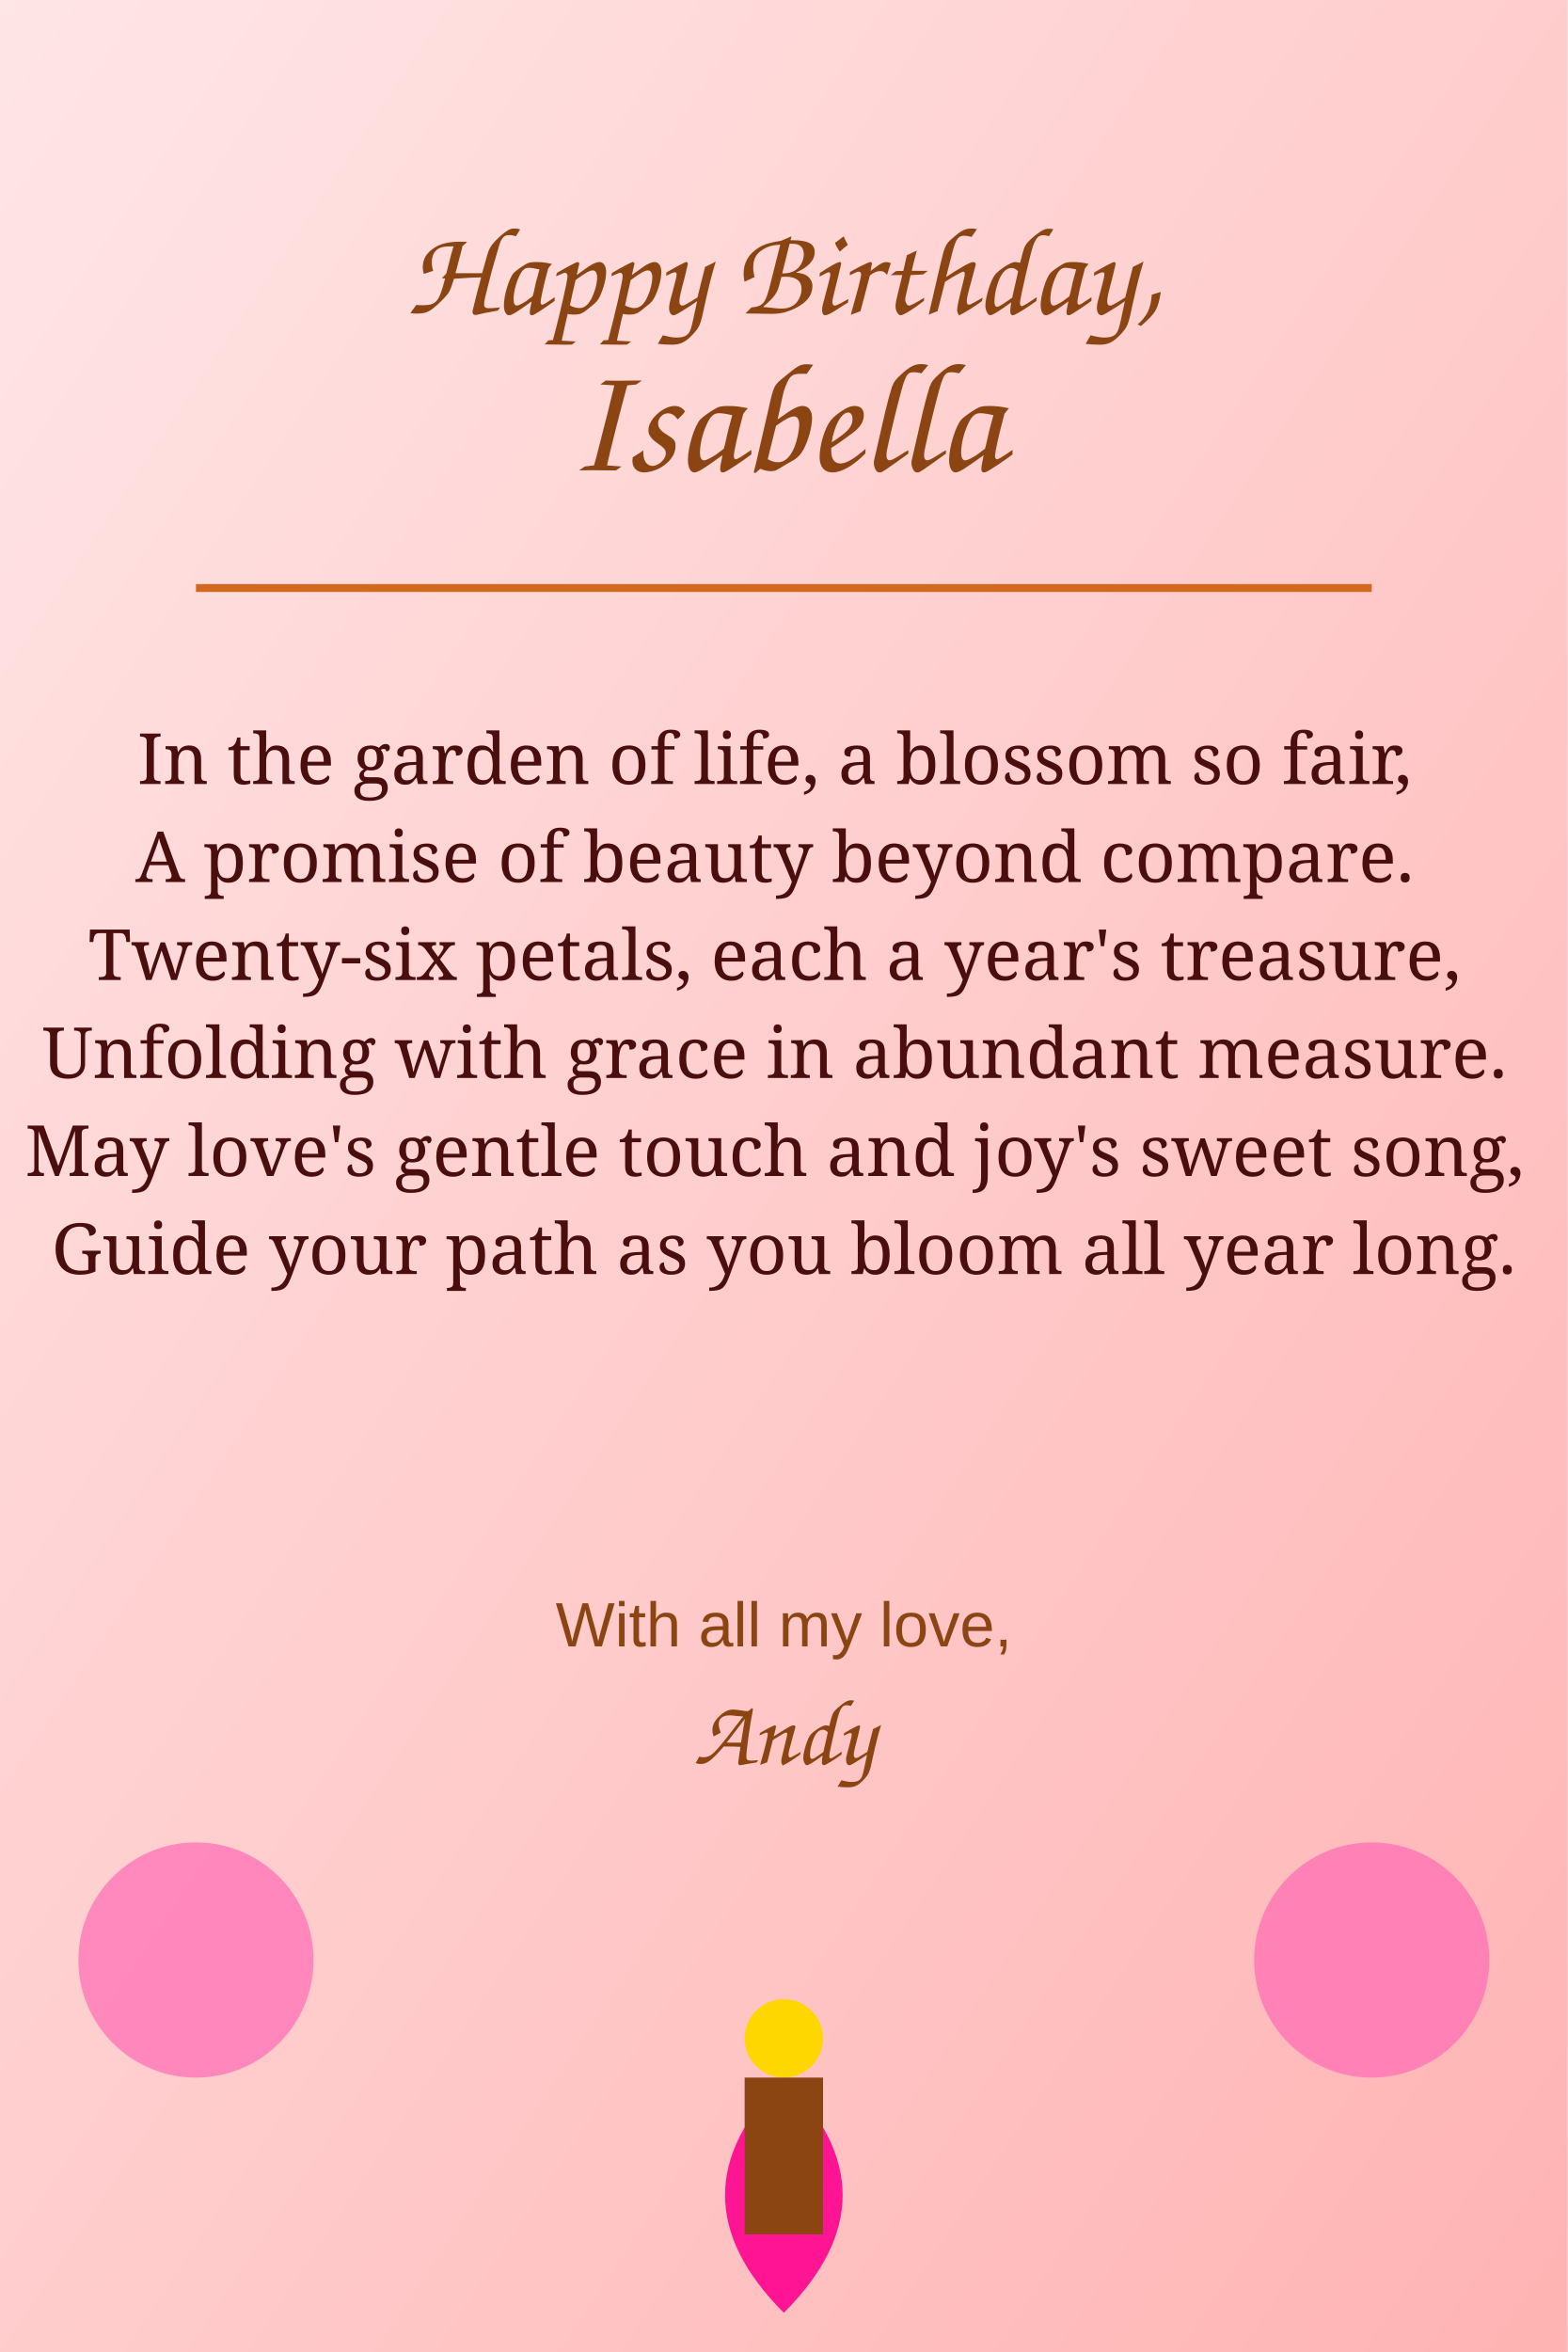
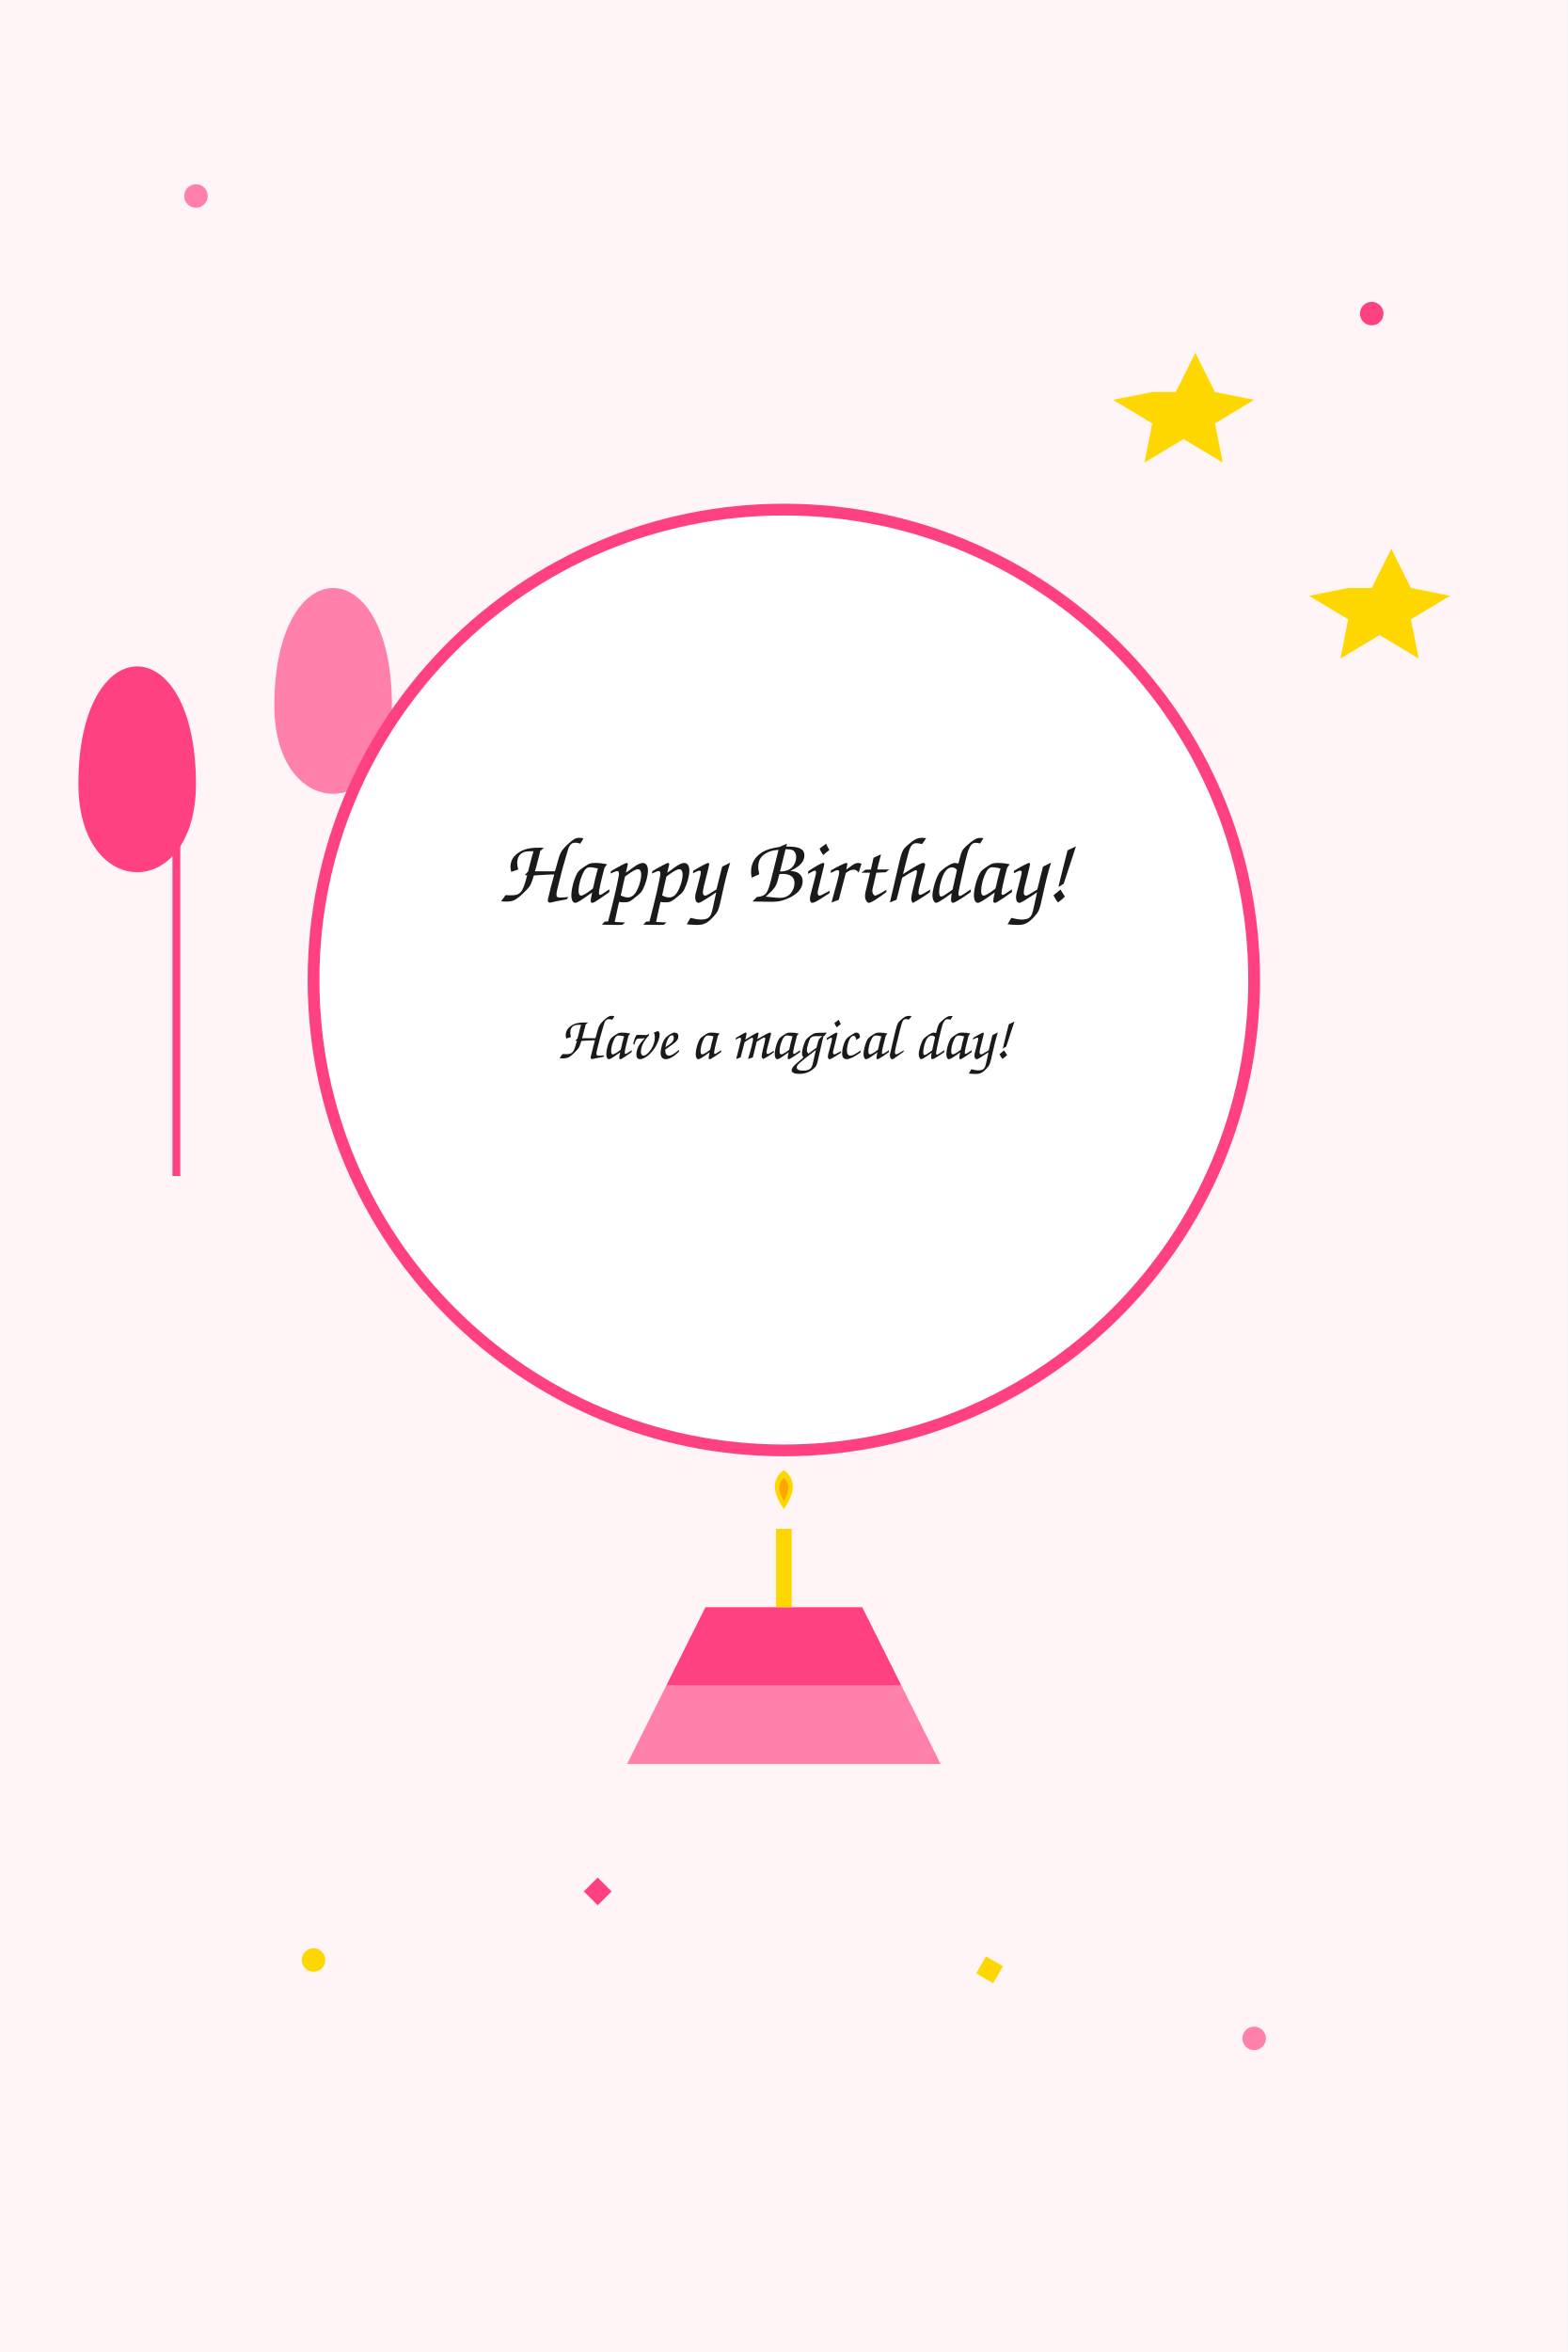
- <svg xmlns="http://www.w3.org/2000/svg" width="400" height="600">
-   <defs>
-     <linearGradient id="bg-gradient" x1="0%" y1="0%" x2="100%" y2="100%">
-       <stop offset="0%" style="stop-color:#ffe6e6;stop-opacity:1" />
-       <stop offset="100%" style="stop-color:#ffb3b3;stop-opacity:1" />
-     </linearGradient>
-   </defs>
-   <rect width="100%" height="100%" fill="url(#bg-gradient)" />
-   <text x="200" y="80" font-family="Brush Script MT, cursive" font-size="32" fill="#8B4513" text-anchor="middle">Happy Birthday,</text>
-   <text x="200" y="120" font-family="Brush Script MT, cursive" font-size="40" fill="#8B4513" text-anchor="middle">Isabella</text>
-   <line x1="50" y1="150" x2="350" y2="150" stroke="#D2691E" stroke-width="2" />
-   <text x="200" y="200" font-family="Georgia, serif" font-size="18" fill="#4A0E0E" text-anchor="middle">
-     <tspan x="200" dy="0">In the garden of life, a blossom so fair,</tspan>
-     <tspan x="200" dy="25">A promise of beauty beyond compare.</tspan>
-     <tspan x="200" dy="25">Twenty-six petals, each a year's treasure,</tspan>
-     <tspan x="200" dy="25">Unfolding with grace in abundant measure.</tspan>
-     <tspan x="200" dy="25">May love's gentle touch and joy's sweet song,</tspan>
-     <tspan x="200" dy="25">Guide your path as you bloom all year long.</tspan>
-   </text>
-   <text x="200" y="420" font-family="Arial, sans-serif" font-size="16" fill="#8B4513" text-anchor="middle">With all my love,</text>
-   <text x="200" y="450" font-family="Brush Script MT, cursive" font-size="24" fill="#8B4513" text-anchor="middle">Andy</text>
-   <circle cx="50" cy="500" r="30" fill="#FF69B4" opacity="0.7" />
-   <circle cx="350" cy="500" r="30" fill="#FF69B4" opacity="0.7" />
-   <path d="M200,530 Q170,560 200,590 Q230,560 200,530" fill="#FF1493" />
-   <circle cx="200" cy="520" r="10" fill="#FFD700" />
-   <rect x="190" y="530" width="20" height="40" fill="#8B4513" />
+ <svg xmlns="http://www.w3.org/2000/svg" width="400" height="600" viewBox="0 0 400 600">
+   <style>
+     @keyframes flicker {
+       0% { transform: scale(1) translate(0, 0); }
+       25% { transform: scale(1.1) translate(0.5px, -0.5px); }
+       50% { transform: scale(0.9) translate(-0.5px, 0.5px); }
+       75% { transform: scale(1.2) translate(-0.5px, -0.5px); }
+       100% { transform: scale(1) translate(0, 0); }
+     }
+     .flame {
+       animation: flicker 1s ease-in-out infinite;
+       transform-origin: center bottom;
+       transform-box: fill-box;
+     }
+   </style>
+   <rect width="400" height="600" fill="#FFF5F7" />
+   <g class="balloons">
+     <path d="M50,200 C50,160 20,160 20,200 C20,230 50,230 50,200" fill="#FF4081" />
+     <path d="M45,200 L45,300" stroke="#FF4081" stroke-width="2" />
+     <path d="M100,180 C100,140 70,140 70,180 C70,210 100,210 100,180" fill="#FF80AB" />
+     <path d="M95,180 L95,280" stroke="#FF80AB" stroke-width="2" />
+   </g>
+   <g class="stars">
+     <path d="M300,100 L305,90 L310,100 L320,102 L310,108 L312,118 L302,112 L292,118 L294,108 L284,102 L294,100 Z" fill="#FFD700" />
+     <path d="M350,150 L355,140 L360,150 L370,152 L360,158 L362,168 L352,162 L342,168 L344,158 L334,152 L344,150 Z" fill="#FFD700" />
+   </g>
+   <g transform="translate(200,250)">
+     <circle cx="0" cy="0" r="120" fill="#FFF" stroke="#FF4081" stroke-width="3" />
+     <text x="0" y="-20" fill="#1A1A1A" font-family="Comic Sans MS" font-size="24" text-anchor="middle">
+       Happy Birthday!
+     </text>
+     <text x="0" y="20" fill="#1A1A1A" font-family="Comic Sans MS" font-size="16" text-anchor="middle">
+       Have a magical day!
+     </text>
+   </g>
+   <g class="confetti">
+     <circle cx="50" cy="50" r="3" fill="#FF80AB" />
+     <circle cx="350" cy="80" r="3" fill="#FF4081" />
+     <circle cx="80" cy="500" r="3" fill="#FFD700" />
+     <circle cx="320" cy="520" r="3" fill="#FF80AB" />
+     <rect x="150" y="480" width="5" height="5" fill="#FF4081" transform="rotate(45,152.5,482.5)" />
+     <rect x="250" y="500" width="5" height="5" fill="#FFD700" transform="rotate(30,252.5,502.5)" />
+   </g>
+   <g transform="translate(200,450)">
+     <path d="M-40,0 L40,0 L30,-20 L-30,-20 Z" fill="#FF80AB" />
+     <path d="M-30,-20 L30,-20 L20,-40 L-20,-40 Z" fill="#FF4081" />
+     <rect x="-2" y="-60" width="4" height="20" fill="#FFD700" />
+     <g class="flame">
+       <path d="M0,-65 C2,-68 4,-72 0,-75 C-4,-72 -2,-68 0,-65" fill="#FFD700" />
+       <path d="M0,-67 C1,-69 2,-71 0,-73 C-2,-71 -1,-69 0,-67" fill="#FFA500" />
+     </g>
+   </g>
</svg>
